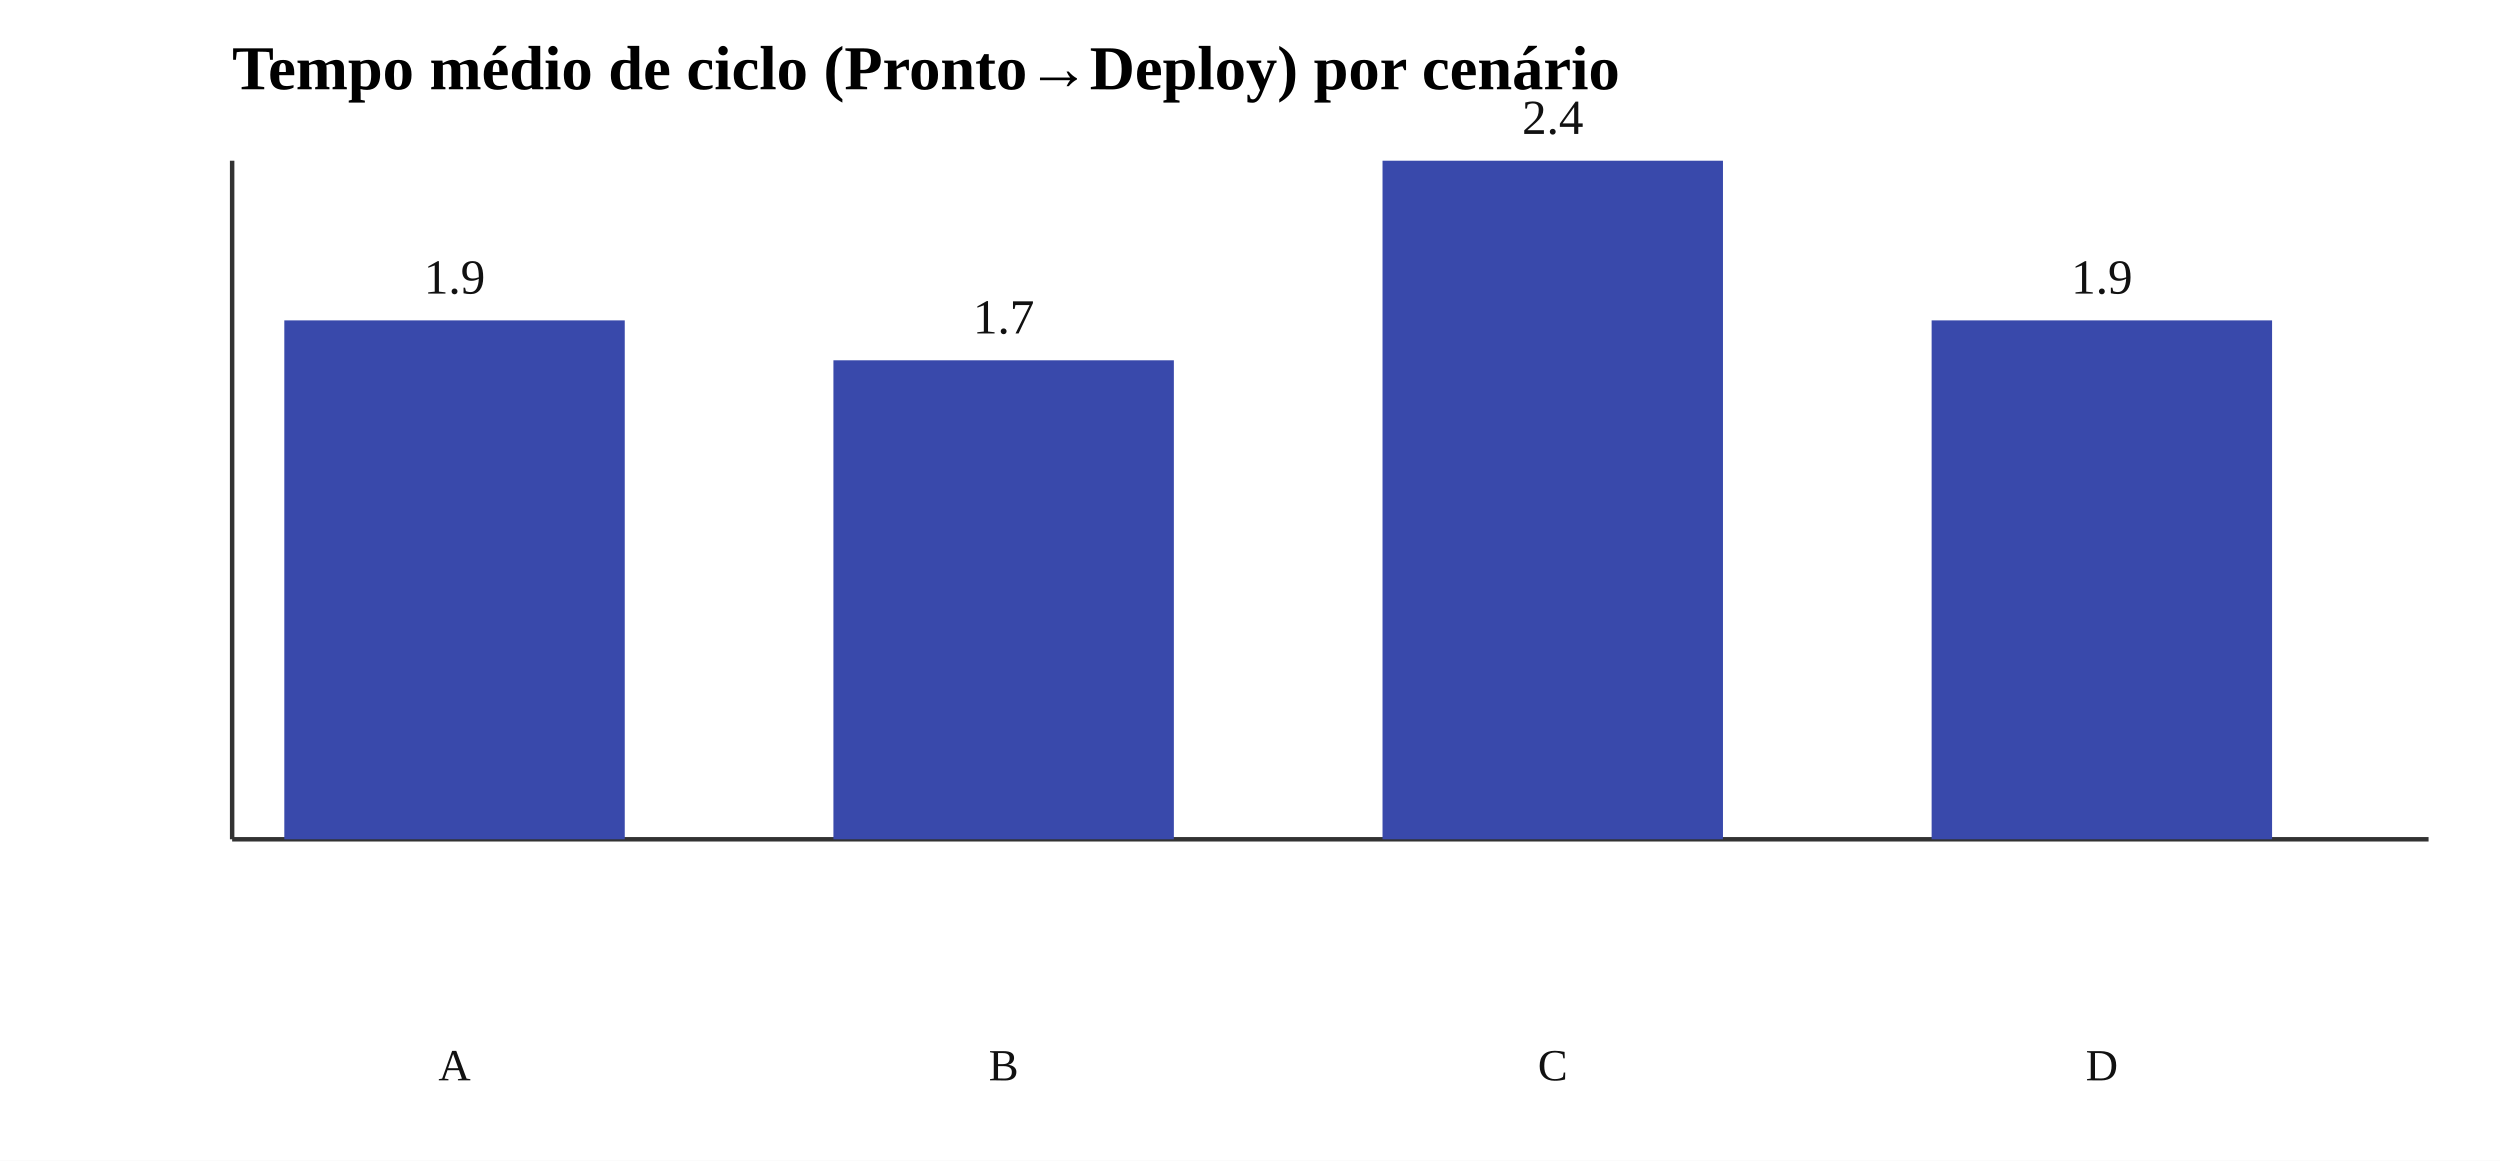
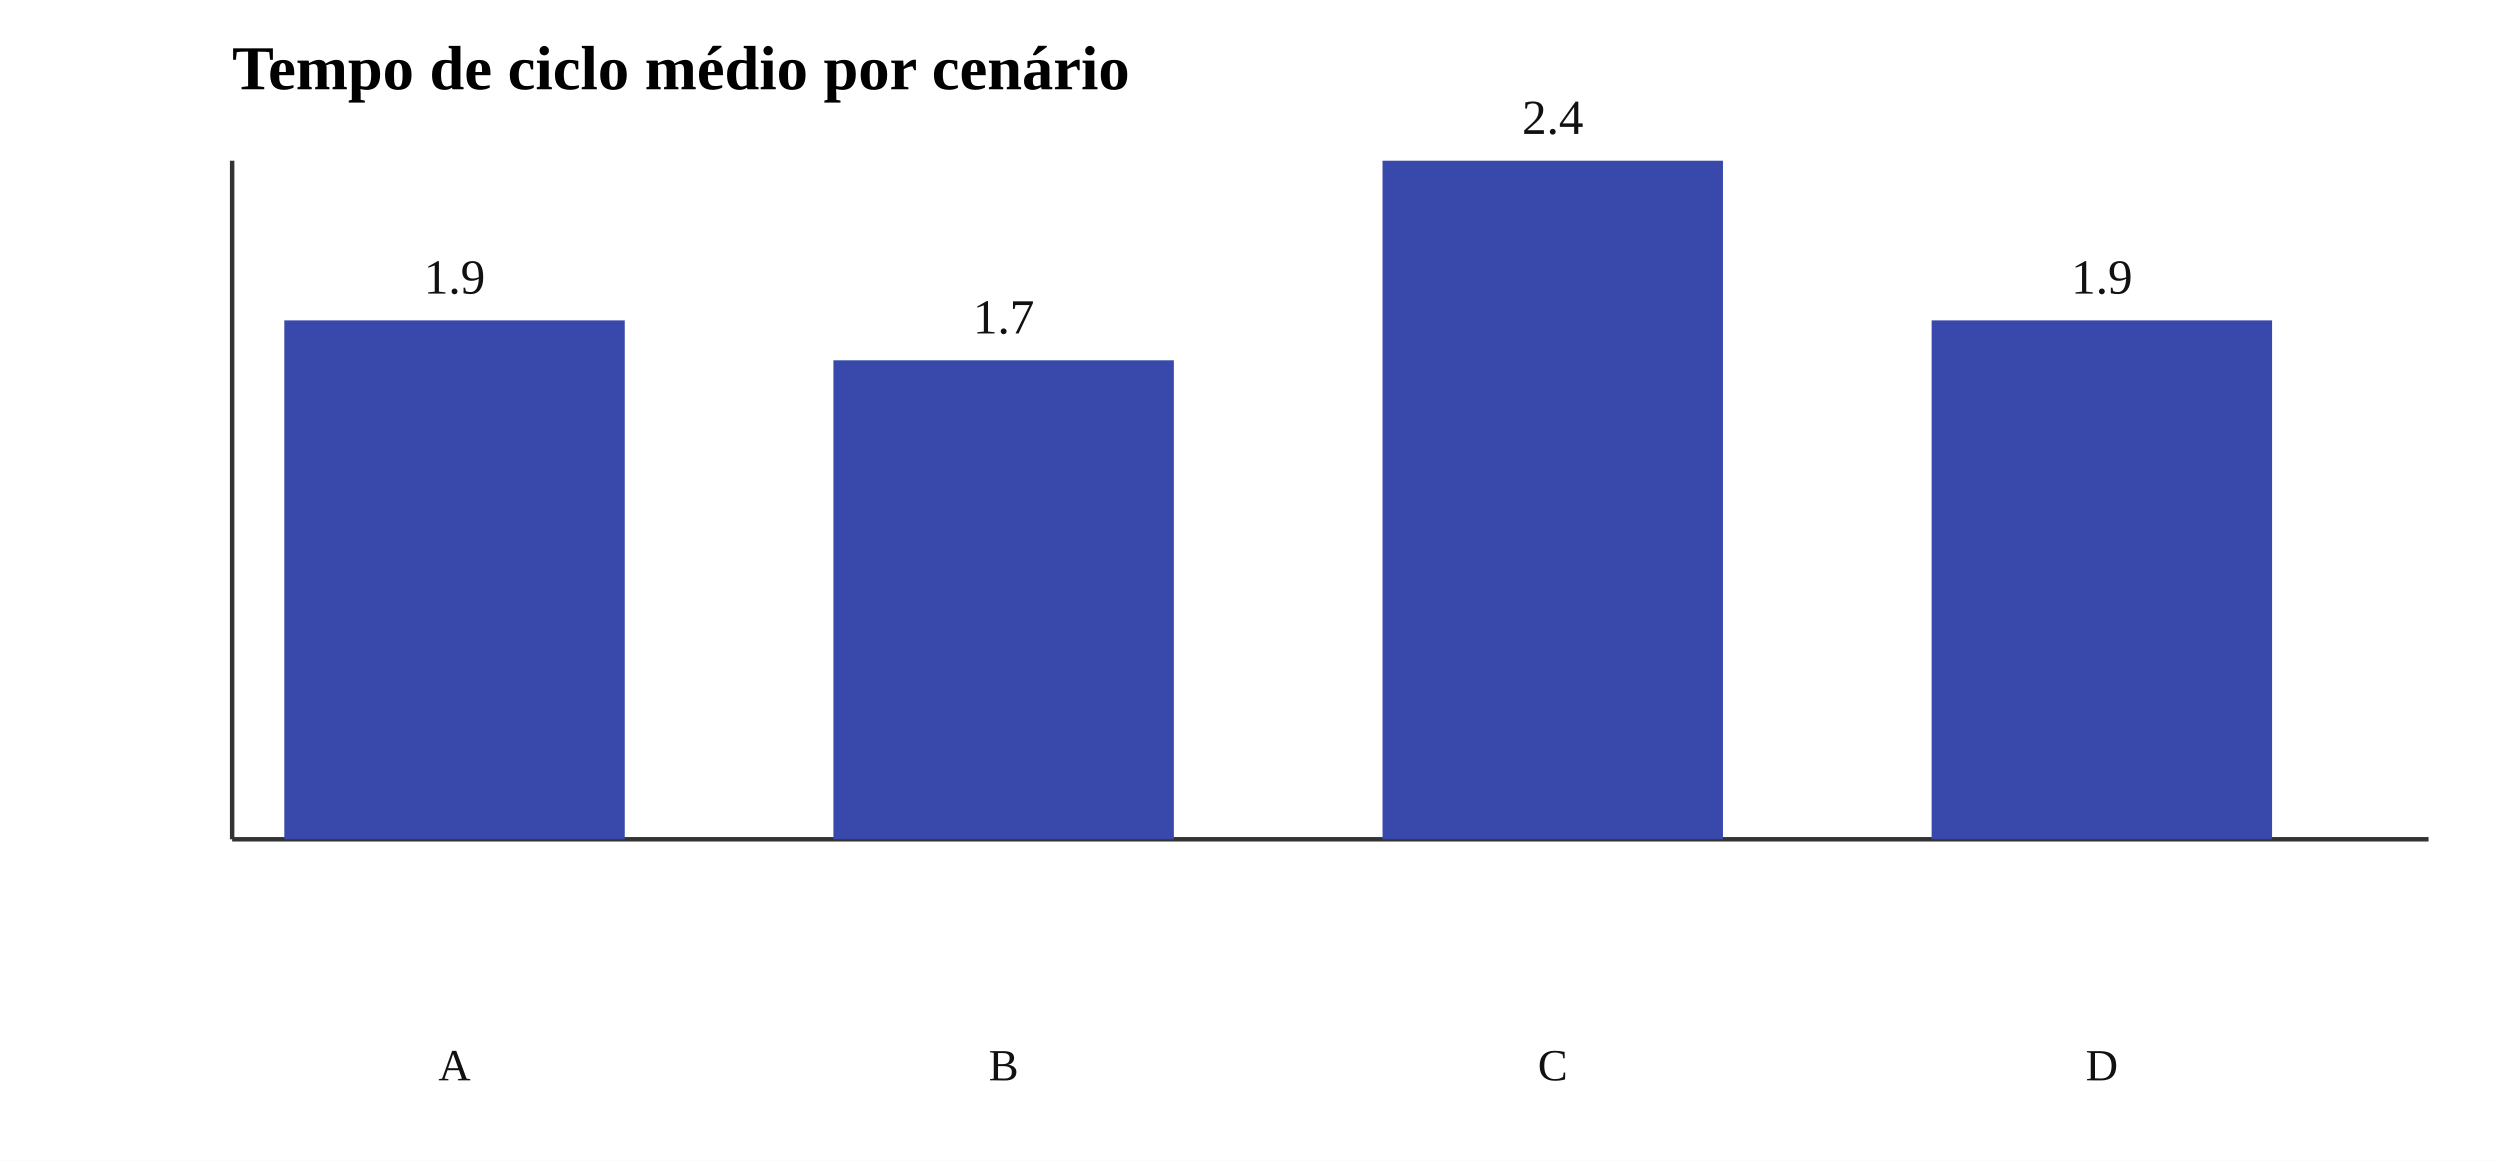
<svg xmlns="http://www.w3.org/2000/svg" width="560" height="260" viewBox="0 0 560 260">
  <rect width="100%" height="100%" fill="#ffffff" />
-   <text x="52" y="20" font-size="14" font-weight="bold">Tempo médio de ciclo (Pronto→Deploy) por cenário</text>
+   <text x="52" y="20" font-size="14" font-weight="bold">Tempo de ciclo médio por cenário</text>
  <line x1="52" y1="188" x2="544" y2="188" stroke="#333" />
  <line x1="52" y1="36" x2="52" y2="188" stroke="#333" />
  <rect x="63.685" y="71.765" width="76.26" height="116.235" fill="#3949ab" />
  <text x="101.815" y="65.765" font-size="11" text-anchor="middle" fill="#111">1.9</text>
  <text x="101.815" y="242" font-size="10" text-anchor="middle" fill="#111">A</text>
  <rect x="186.685" y="80.706" width="76.26" height="107.294" fill="#3949ab" />
  <text x="224.815" y="74.706" font-size="11" text-anchor="middle" fill="#111">1.7</text>
  <text x="224.815" y="242" font-size="10" text-anchor="middle" fill="#111">B</text>
  <rect x="309.685" y="36" width="76.26" height="152" fill="#3949ab" />
  <text x="347.815" y="30" font-size="11" text-anchor="middle" fill="#111">2.4</text>
  <text x="347.815" y="242" font-size="10" text-anchor="middle" fill="#111">C</text>
  <rect x="432.685" y="71.765" width="76.26" height="116.235" fill="#3949ab" />
  <text x="470.815" y="65.765" font-size="11" text-anchor="middle" fill="#111">1.9</text>
  <text x="470.815" y="242" font-size="10" text-anchor="middle" fill="#111">D</text>
</svg>
